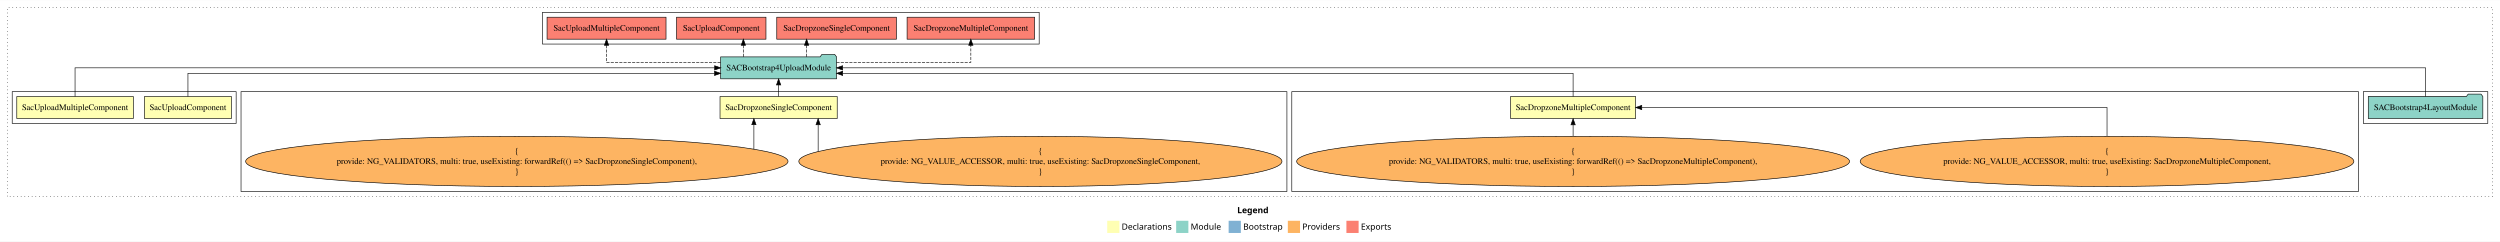
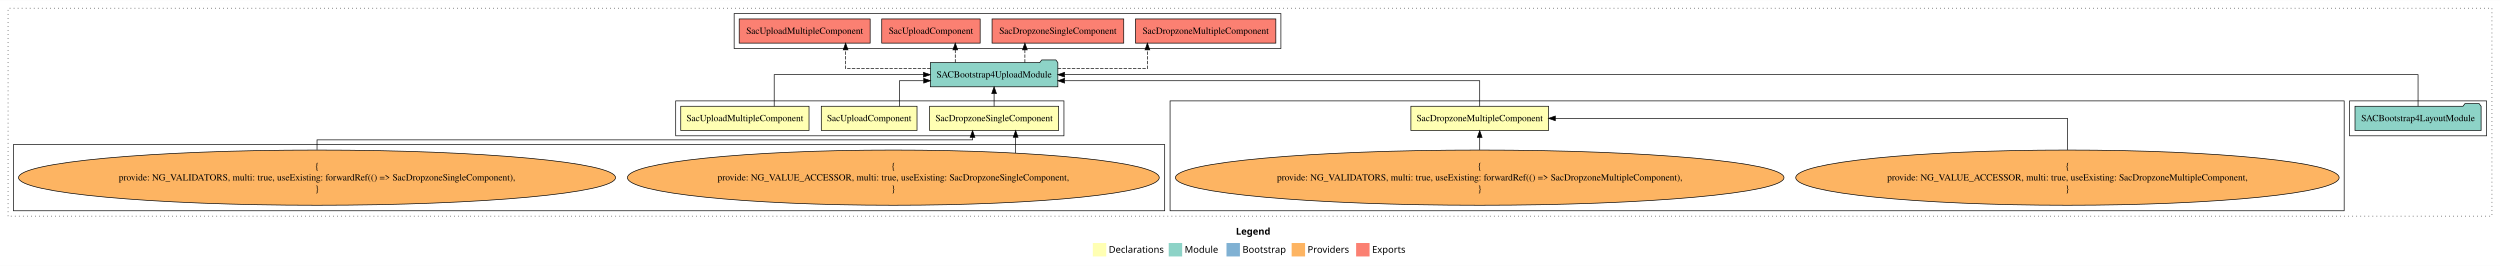
- <svg xmlns="http://www.w3.org/2000/svg" width="4097pt" height="396pt" viewBox="0.00 0.00 4097.00 395.59">
+ <svg xmlns="http://www.w3.org/2000/svg" width="3722pt" height="396pt" viewBox="0.00 0.00 3722.00 395.59">
  <g id="graph0" class="graph" transform="scale(1 1) rotate(0) translate(4 391.59)">
-     <polygon fill="white" stroke="transparent" points="-4,4 -4,-391.59 4093,-391.59 4093,4 -4,4" />
-     <text text-anchor="start" x="2023.51" y="-42.4" font-family="Times-12" font-weight="bold" font-size="14.00">Legend</text>
-     <polygon fill="#ffffb3" stroke="transparent" points="1810.5,-10 1810.5,-30 1830.5,-30 1830.5,-10 1810.5,-10" />
-     <text text-anchor="start" x="1834.13" y="-15.4" font-family="Times-12" font-size="14.00">  Declarations</text>
-     <polygon fill="#8dd3c7" stroke="transparent" points="1923.5,-10 1923.5,-30 1943.5,-30 1943.5,-10 1923.5,-10" />
-     <text text-anchor="start" x="1947.23" y="-15.4" font-family="Times-12" font-size="14.00">  Module</text>
-     <polygon fill="#80b1d3" stroke="transparent" points="2009.5,-10 2009.5,-30 2029.5,-30 2029.5,-10 2009.5,-10" />
-     <text text-anchor="start" x="2033.28" y="-15.4" font-family="Times-12" font-size="14.00">  Bootstrap</text>
-     <polygon fill="#fdb462" stroke="transparent" points="2106.5,-10 2106.5,-30 2126.5,-30 2126.5,-10 2106.5,-10" />
-     <text text-anchor="start" x="2130.17" y="-15.4" font-family="Times-12" font-size="14.00">  Providers</text>
-     <polygon fill="#fb8072" stroke="transparent" points="2202.5,-10 2202.5,-30 2222.5,-30 2222.5,-10 2202.5,-10" />
-     <text text-anchor="start" x="2226.23" y="-15.4" font-family="Times-12" font-size="14.00">  Exports</text>
+     <polygon fill="white" stroke="transparent" points="-4,4 -4,-391.59 3718,-391.59 3718,4 -4,4" />
+     <text text-anchor="start" x="1836.01" y="-42.4" font-family="Times-12" font-weight="bold" font-size="14.00">Legend</text>
+     <polygon fill="#ffffb3" stroke="transparent" points="1623,-10 1623,-30 1643,-30 1643,-10 1623,-10" />
+     <text text-anchor="start" x="1646.63" y="-15.4" font-family="Times-12" font-size="14.00">  Declarations</text>
+     <polygon fill="#8dd3c7" stroke="transparent" points="1736,-10 1736,-30 1756,-30 1756,-10 1736,-10" />
+     <text text-anchor="start" x="1759.73" y="-15.4" font-family="Times-12" font-size="14.00">  Module</text>
+     <polygon fill="#80b1d3" stroke="transparent" points="1822,-10 1822,-30 1842,-30 1842,-10 1822,-10" />
+     <text text-anchor="start" x="1845.78" y="-15.4" font-family="Times-12" font-size="14.00">  Bootstrap</text>
+     <polygon fill="#fdb462" stroke="transparent" points="1919,-10 1919,-30 1939,-30 1939,-10 1919,-10" />
+     <text text-anchor="start" x="1942.67" y="-15.4" font-family="Times-12" font-size="14.00">  Providers</text>
+     <polygon fill="#fb8072" stroke="transparent" points="2015,-10 2015,-30 2035,-30 2035,-10 2015,-10" />
+     <text text-anchor="start" x="2038.73" y="-15.4" font-family="Times-12" font-size="14.00">  Exports</text>
    <g id="clust1" class="cluster">
-       <polygon fill="none" stroke="black" stroke-dasharray="1,5" points="8,-70 8,-379.59 4081,-379.59 4081,-70 8,-70" />
+       <polygon fill="none" stroke="black" stroke-dasharray="1,5" points="8,-70 8,-379.59 3706,-379.59 3706,-70 8,-70" />
    </g>
    <g id="clust7" class="cluster">
-       <polygon fill="none" stroke="black" points="3869,-189.59 3869,-241.59 4073,-241.59 4073,-189.59 3869,-189.59" />
+       <polygon fill="none" stroke="black" points="3494,-189.59 3494,-241.59 3698,-241.59 3698,-189.59 3494,-189.59" />
    </g>
    <g id="clust3" class="cluster">
-       <polygon fill="none" stroke="black" points="2113,-78 2113,-241.59 3861,-241.59 3861,-78 2113,-78" />
+       <polygon fill="none" stroke="black" points="1738,-78 1738,-241.59 3486,-241.59 3486,-78 1738,-78" />
+     </g>
+     <g id="clust2" class="cluster">
+       <polygon fill="none" stroke="black" points="1002,-189.59 1002,-241.59 1580,-241.59 1580,-189.59 1002,-189.59" />
+     </g>
+     <g id="clust4" class="cluster">
+       <polygon fill="none" stroke="black" points="16,-78 16,-176.59 1730,-176.59 1730,-78 16,-78" />
    </g>
    <g id="clust8" class="cluster">
-       <polygon fill="none" stroke="black" points="885,-319.59 885,-371.59 1699,-371.59 1699,-319.59 885,-319.59" />
-     </g>
-     <g id="clust4" class="cluster">
-       <polygon fill="none" stroke="black" points="391,-78 391,-241.59 2105,-241.59 2105,-78 391,-78" />
-     </g>
-     <g id="clust2" class="cluster">
-       <polygon fill="none" stroke="black" points="16,-189.59 16,-241.59 383,-241.59 383,-189.59 16,-189.59" />
+       <polygon fill="none" stroke="black" points="1089,-319.59 1089,-371.59 1903,-371.59 1903,-319.59 1089,-319.59" />
    </g>
    <g id="node1" class="node">
-       <polygon fill="#ffffb3" stroke="black" points="2676.46,-233.59 2471.54,-233.59 2471.54,-197.59 2676.46,-197.59 2676.46,-233.59" />
-       <text text-anchor="middle" x="2574" y="-211.39" font-family="Times,serif" font-size="14.00">SacDropzoneMultipleComponent</text>
+       <polygon fill="#ffffb3" stroke="black" points="2301.46,-233.59 2096.54,-233.59 2096.54,-197.59 2301.46,-197.59 2301.46,-233.59" />
+       <text text-anchor="middle" x="2199" y="-211.39" font-family="Times,serif" font-size="14.00">SacDropzoneMultipleComponent</text>
    </g>
    <g id="node5" class="node">
-       <polygon fill="#8dd3c7" stroke="black" points="1366.93,-298.59 1363.93,-302.59 1342.93,-302.59 1339.93,-298.59 1177.07,-298.59 1177.07,-262.59 1366.93,-262.59 1366.93,-298.59" />
-       <text text-anchor="middle" x="1272" y="-276.39" font-family="Times,serif" font-size="14.00">SACBootstrap4UploadModule</text>
+       <polygon fill="#8dd3c7" stroke="black" points="1570.93,-298.59 1567.93,-302.59 1546.93,-302.59 1543.93,-298.59 1381.07,-298.59 1381.07,-262.59 1570.93,-262.59 1570.93,-298.59" />
+       <text text-anchor="middle" x="1476" y="-276.39" font-family="Times,serif" font-size="14.00">SACBootstrap4UploadModule</text>
    </g>
    <g id="edge1" class="edge">
-       <path fill="none" stroke="black" d="M2574,-233.62C2574,-249.99 2574,-271.59 2574,-271.59 2574,-271.59 1376.95,-271.59 1376.95,-271.59" />
-       <polygon fill="black" stroke="black" points="1376.95,-268.09 1366.95,-271.59 1376.95,-275.09 1376.95,-268.09" />
+       <path fill="none" stroke="black" d="M2199,-233.62C2199,-249.99 2199,-271.59 2199,-271.59 2199,-271.59 1580.89,-271.59 1580.89,-271.59" />
+       <polygon fill="black" stroke="black" points="1580.89,-268.09 1570.89,-271.59 1580.89,-275.09 1580.89,-268.09" />
    </g>
    <g id="node2" class="node">
-       <polygon fill="#ffffb3" stroke="black" points="1368.02,-233.59 1175.98,-233.59 1175.98,-197.59 1368.02,-197.59 1368.02,-233.59" />
-       <text text-anchor="middle" x="1272" y="-211.39" font-family="Times,serif" font-size="14.00">SacDropzoneSingleComponent</text>
+       <polygon fill="#ffffb3" stroke="black" points="1572.02,-233.59 1379.98,-233.59 1379.98,-197.59 1572.02,-197.59 1572.02,-233.59" />
+       <text text-anchor="middle" x="1476" y="-211.39" font-family="Times,serif" font-size="14.00">SacDropzoneSingleComponent</text>
    </g>
    <g id="edge4" class="edge">
-       <path fill="none" stroke="black" d="M1272,-233.7C1272,-233.7 1272,-252.58 1272,-252.58" />
-       <polygon fill="black" stroke="black" points="1268.5,-252.58 1272,-262.58 1275.5,-252.58 1268.5,-252.58" />
+       <path fill="none" stroke="black" d="M1476,-233.7C1476,-233.7 1476,-252.58 1476,-252.58" />
+       <polygon fill="black" stroke="black" points="1472.5,-252.58 1476,-262.58 1479.5,-252.58 1472.5,-252.58" />
    </g>
    <g id="node3" class="node">
-       <polygon fill="#ffffb3" stroke="black" points="375.26,-233.59 232.74,-233.59 232.74,-197.59 375.26,-197.59 375.26,-233.59" />
-       <text text-anchor="middle" x="304" y="-211.39" font-family="Times,serif" font-size="14.00">SacUploadComponent</text>
+       <polygon fill="#ffffb3" stroke="black" points="1361.26,-233.59 1218.74,-233.59 1218.74,-197.59 1361.26,-197.59 1361.26,-233.59" />
+       <text text-anchor="middle" x="1290" y="-211.39" font-family="Times,serif" font-size="14.00">SacUploadComponent</text>
    </g>
    <g id="edge7" class="edge">
-       <path fill="none" stroke="black" d="M304,-233.62C304,-249.99 304,-271.59 304,-271.59 304,-271.59 1166.98,-271.59 1166.98,-271.59" />
-       <polygon fill="black" stroke="black" points="1166.98,-275.09 1176.98,-271.59 1166.98,-268.09 1166.98,-275.09" />
+       <path fill="none" stroke="black" d="M1335.12,-233.62C1335.12,-249.99 1335.12,-271.59 1335.12,-271.59 1335.12,-271.59 1371.25,-271.59 1371.25,-271.59" />
+       <polygon fill="black" stroke="black" points="1371.25,-275.09 1381.25,-271.59 1371.25,-268.09 1371.25,-275.09" />
    </g>
    <g id="node4" class="node">
-       <polygon fill="#ffffb3" stroke="black" points="214.48,-233.59 23.52,-233.59 23.52,-197.59 214.48,-197.59 214.48,-233.59" />
-       <text text-anchor="middle" x="119" y="-211.39" font-family="Times,serif" font-size="14.00">SacUploadMultipleComponent</text>
+       <polygon fill="#ffffb3" stroke="black" points="1200.48,-233.59 1009.52,-233.59 1009.52,-197.59 1200.48,-197.59 1200.48,-233.59" />
+       <text text-anchor="middle" x="1105" y="-211.39" font-family="Times,serif" font-size="14.00">SacUploadMultipleComponent</text>
    </g>
    <g id="edge8" class="edge">
-       <path fill="none" stroke="black" d="M119,-233.7C119,-252.93 119,-280.59 119,-280.59 119,-280.59 1167.16,-280.59 1167.16,-280.59" />
-       <polygon fill="black" stroke="black" points="1167.16,-284.09 1177.16,-280.59 1167.16,-277.09 1167.16,-284.09" />
+       <path fill="none" stroke="black" d="M1148.62,-233.7C1148.62,-252.93 1148.62,-280.59 1148.62,-280.59 1148.62,-280.59 1370.87,-280.59 1370.87,-280.59" />
+       <polygon fill="black" stroke="black" points="1370.87,-284.09 1380.87,-280.59 1370.87,-277.09 1370.87,-284.09" />
    </g>
    <g id="node11" class="node">
-       <polygon fill="#fb8072" stroke="black" points="1691.46,-363.59 1482.54,-363.59 1482.54,-327.59 1691.46,-327.59 1691.46,-363.59" />
-       <text text-anchor="middle" x="1587" y="-341.39" font-family="Times,serif" font-size="14.00">SacDropzoneMultipleComponent </text>
+       <polygon fill="#fb8072" stroke="black" points="1895.46,-363.59 1686.54,-363.59 1686.54,-327.59 1895.46,-327.59 1895.46,-363.59" />
+       <text text-anchor="middle" x="1791" y="-341.39" font-family="Times,serif" font-size="14.00">SacDropzoneMultipleComponent </text>
    </g>
    <g id="edge10" class="edge">
-       <path fill="none" stroke="black" stroke-dasharray="5,2" d="M1366.94,-289.59C1459.69,-289.59 1587,-289.59 1587,-289.59 1587,-289.59 1587,-317.56 1587,-317.56" />
-       <polygon fill="black" stroke="black" points="1583.5,-317.56 1587,-327.56 1590.5,-317.56 1583.5,-317.56" />
+       <path fill="none" stroke="black" stroke-dasharray="5,2" d="M1570.81,-289.59C1633.51,-289.59 1704.23,-289.59 1704.23,-289.59 1704.23,-289.59 1704.23,-317.56 1704.23,-317.56" />
+       <polygon fill="black" stroke="black" points="1700.73,-317.56 1704.23,-327.56 1707.73,-317.56 1700.73,-317.56" />
    </g>
    <g id="node12" class="node">
-       <polygon fill="#fb8072" stroke="black" points="1465.02,-363.59 1268.98,-363.59 1268.98,-327.59 1465.02,-327.59 1465.02,-363.59" />
-       <text text-anchor="middle" x="1367" y="-341.39" font-family="Times,serif" font-size="14.00">SacDropzoneSingleComponent </text>
+       <polygon fill="#fb8072" stroke="black" points="1669.02,-363.59 1472.98,-363.59 1472.98,-327.59 1669.02,-327.59 1669.02,-363.59" />
+       <text text-anchor="middle" x="1571" y="-341.39" font-family="Times,serif" font-size="14.00">SacDropzoneSingleComponent </text>
    </g>
    <g id="edge11" class="edge">
-       <path fill="none" stroke="black" stroke-dasharray="5,2" d="M1317.85,-298.7C1317.85,-298.7 1317.85,-317.58 1317.85,-317.58" />
-       <polygon fill="black" stroke="black" points="1314.35,-317.58 1317.85,-327.58 1321.35,-317.58 1314.35,-317.58" />
+       <path fill="none" stroke="black" stroke-dasharray="5,2" d="M1521.85,-298.7C1521.85,-298.7 1521.85,-317.58 1521.85,-317.58" />
+       <polygon fill="black" stroke="black" points="1518.35,-317.58 1521.85,-327.58 1525.35,-317.58 1518.35,-317.58" />
    </g>
    <g id="node13" class="node">
-       <polygon fill="#fb8072" stroke="black" points="1251.26,-363.59 1104.74,-363.59 1104.74,-327.59 1251.26,-327.59 1251.26,-363.59" />
-       <text text-anchor="middle" x="1178" y="-341.39" font-family="Times,serif" font-size="14.00">SacUploadComponent </text>
+       <polygon fill="#fb8072" stroke="black" points="1455.26,-363.59 1308.74,-363.59 1308.74,-327.59 1455.26,-327.59 1455.26,-363.59" />
+       <text text-anchor="middle" x="1382" y="-341.39" font-family="Times,serif" font-size="14.00">SacUploadComponent </text>
    </g>
    <g id="edge12" class="edge">
-       <path fill="none" stroke="black" stroke-dasharray="5,2" d="M1214.21,-298.7C1214.21,-298.7 1214.21,-317.58 1214.21,-317.58" />
-       <polygon fill="black" stroke="black" points="1210.71,-317.58 1214.21,-327.58 1217.71,-317.58 1210.71,-317.58" />
+       <path fill="none" stroke="black" stroke-dasharray="5,2" d="M1418.21,-298.7C1418.21,-298.7 1418.21,-317.58 1418.21,-317.58" />
+       <polygon fill="black" stroke="black" points="1414.71,-317.58 1418.21,-327.58 1421.71,-317.58 1414.71,-317.58" />
    </g>
    <g id="node14" class="node">
-       <polygon fill="#fb8072" stroke="black" points="1087.48,-363.59 892.52,-363.59 892.52,-327.59 1087.48,-327.59 1087.48,-363.59" />
-       <text text-anchor="middle" x="990" y="-341.39" font-family="Times,serif" font-size="14.00">SacUploadMultipleComponent </text>
+       <polygon fill="#fb8072" stroke="black" points="1291.48,-363.59 1096.52,-363.59 1096.52,-327.59 1291.48,-327.59 1291.48,-363.59" />
+       <text text-anchor="middle" x="1194" y="-341.39" font-family="Times,serif" font-size="14.00">SacUploadMultipleComponent </text>
    </g>
    <g id="edge13" class="edge">
-       <path fill="none" stroke="black" stroke-dasharray="5,2" d="M1176.92,-289.59C1095.05,-289.59 990,-289.59 990,-289.59 990,-289.59 990,-317.56 990,-317.56" />
-       <polygon fill="black" stroke="black" points="986.5,-317.56 990,-327.56 993.5,-317.56 986.5,-317.56" />
+       <path fill="none" stroke="black" stroke-dasharray="5,2" d="M1381.28,-289.59C1321.28,-289.59 1254.93,-289.59 1254.93,-289.59 1254.93,-289.59 1254.93,-317.56 1254.93,-317.56" />
+       <polygon fill="black" stroke="black" points="1251.43,-317.56 1254.93,-327.56 1258.43,-317.56 1251.43,-317.56" />
    </g>
    <g id="node6" class="node">
-       <ellipse fill="#fdb462" stroke="black" cx="3449" cy="-127.3" rx="404.48" ry="41.09" />
-       <text text-anchor="middle" x="3449" y="-139.9" font-family="Times,serif" font-size="14.00">{</text>
-       <text text-anchor="middle" x="3449" y="-123.1" font-family="Times,serif" font-size="14.00">    provide: NG_VALUE_ACCESSOR, multi: true, useExisting: SacDropzoneMultipleComponent,</text>
-       <text text-anchor="middle" x="3449" y="-106.3" font-family="Times,serif" font-size="14.00">}</text>
+       <ellipse fill="#fdb462" stroke="black" cx="3074" cy="-127.3" rx="404.48" ry="41.09" />
+       <text text-anchor="middle" x="3074" y="-139.9" font-family="Times,serif" font-size="14.00">{</text>
+       <text text-anchor="middle" x="3074" y="-123.1" font-family="Times,serif" font-size="14.00">    provide: NG_VALUE_ACCESSOR, multi: true, useExisting: SacDropzoneMultipleComponent,</text>
+       <text text-anchor="middle" x="3074" y="-106.3" font-family="Times,serif" font-size="14.00">}</text>
    </g>
    <g id="edge2" class="edge">
-       <path fill="none" stroke="black" d="M3449,-168.6C3449,-191.58 3449,-215.59 3449,-215.59 3449,-215.59 2686.52,-215.59 2686.52,-215.59" />
-       <polygon fill="black" stroke="black" points="2686.52,-212.09 2676.52,-215.59 2686.52,-219.09 2686.52,-212.09" />
+       <path fill="none" stroke="black" d="M3074,-168.6C3074,-191.58 3074,-215.59 3074,-215.59 3074,-215.59 2311.52,-215.59 2311.52,-215.59" />
+       <polygon fill="black" stroke="black" points="2311.52,-212.09 2301.52,-215.59 2311.52,-219.09 2311.52,-212.09" />
    </g>
    <g id="node7" class="node">
-       <ellipse fill="#fdb462" stroke="black" cx="2574" cy="-127.3" rx="452.99" ry="41.09" />
-       <text text-anchor="middle" x="2574" y="-139.9" font-family="Times,serif" font-size="14.00">{</text>
-       <text text-anchor="middle" x="2574" y="-123.1" font-family="Times,serif" font-size="14.00">    provide: NG_VALIDATORS, multi: true, useExisting: forwardRef(() =&gt; SacDropzoneMultipleComponent),</text>
-       <text text-anchor="middle" x="2574" y="-106.3" font-family="Times,serif" font-size="14.00">}</text>
+       <ellipse fill="#fdb462" stroke="black" cx="2199" cy="-127.3" rx="452.99" ry="41.09" />
+       <text text-anchor="middle" x="2199" y="-139.9" font-family="Times,serif" font-size="14.00">{</text>
+       <text text-anchor="middle" x="2199" y="-123.1" font-family="Times,serif" font-size="14.00">    provide: NG_VALIDATORS, multi: true, useExisting: forwardRef(() =&gt; SacDropzoneMultipleComponent),</text>
+       <text text-anchor="middle" x="2199" y="-106.3" font-family="Times,serif" font-size="14.00">}</text>
    </g>
    <g id="edge3" class="edge">
-       <path fill="none" stroke="black" d="M2574,-168.6C2574,-168.6 2574,-187.26 2574,-187.26" />
-       <polygon fill="black" stroke="black" points="2570.5,-187.26 2574,-197.26 2577.5,-187.26 2570.5,-187.26" />
+       <path fill="none" stroke="black" d="M2199,-168.6C2199,-168.6 2199,-187.26 2199,-187.26" />
+       <polygon fill="black" stroke="black" points="2195.5,-187.26 2199,-197.26 2202.5,-187.26 2195.5,-187.26" />
    </g>
    <g id="node8" class="node">
-       <ellipse fill="#fdb462" stroke="black" cx="1701" cy="-127.3" rx="395.88" ry="41.09" />
-       <text text-anchor="middle" x="1701" y="-139.9" font-family="Times,serif" font-size="14.00">{</text>
-       <text text-anchor="middle" x="1701" y="-123.1" font-family="Times,serif" font-size="14.00">    provide: NG_VALUE_ACCESSOR, multi: true, useExisting: SacDropzoneSingleComponent,</text>
-       <text text-anchor="middle" x="1701" y="-106.3" font-family="Times,serif" font-size="14.00">}</text>
+       <ellipse fill="#fdb462" stroke="black" cx="1326" cy="-127.3" rx="395.88" ry="41.09" />
+       <text text-anchor="middle" x="1326" y="-139.9" font-family="Times,serif" font-size="14.00">{</text>
+       <text text-anchor="middle" x="1326" y="-123.1" font-family="Times,serif" font-size="14.00">    provide: NG_VALUE_ACCESSOR, multi: true, useExisting: SacDropzoneSingleComponent,</text>
+       <text text-anchor="middle" x="1326" y="-106.3" font-family="Times,serif" font-size="14.00">}</text>
    </g>
    <g id="edge5" class="edge">
-       <path fill="none" stroke="black" d="M1336.78,-143.49C1336.78,-143.49 1336.78,-187.37 1336.78,-187.37" />
-       <polygon fill="black" stroke="black" points="1333.28,-187.37 1336.78,-197.37 1340.28,-187.37 1333.28,-187.37" />
+       <path fill="none" stroke="black" d="M1508.09,-163.97C1508.09,-163.97 1508.09,-187.47 1508.09,-187.47" />
+       <polygon fill="black" stroke="black" points="1504.59,-187.47 1508.09,-197.47 1511.59,-187.47 1504.59,-187.47" />
    </g>
    <g id="node9" class="node">
-       <ellipse fill="#fdb462" stroke="black" cx="843" cy="-127.3" rx="444.4" ry="41.09" />
-       <text text-anchor="middle" x="843" y="-139.9" font-family="Times,serif" font-size="14.00">{</text>
-       <text text-anchor="middle" x="843" y="-123.1" font-family="Times,serif" font-size="14.00">    provide: NG_VALIDATORS, multi: true, useExisting: forwardRef(() =&gt; SacDropzoneSingleComponent),</text>
-       <text text-anchor="middle" x="843" y="-106.3" font-family="Times,serif" font-size="14.00">}</text>
+       <ellipse fill="#fdb462" stroke="black" cx="468" cy="-127.3" rx="444.4" ry="41.09" />
+       <text text-anchor="middle" x="468" y="-139.9" font-family="Times,serif" font-size="14.00">{</text>
+       <text text-anchor="middle" x="468" y="-123.1" font-family="Times,serif" font-size="14.00">    provide: NG_VALIDATORS, multi: true, useExisting: forwardRef(() =&gt; SacDropzoneSingleComponent),</text>
+       <text text-anchor="middle" x="468" y="-106.3" font-family="Times,serif" font-size="14.00">}</text>
    </g>
    <g id="edge6" class="edge">
-       <path fill="none" stroke="black" d="M1231.47,-147.33C1231.47,-147.33 1231.47,-187.44 1231.47,-187.44" />
-       <polygon fill="black" stroke="black" points="1227.97,-187.44 1231.47,-197.44 1234.97,-187.44 1227.97,-187.44" />
+       <path fill="none" stroke="black" d="M468,-168.8C468,-177.24 468,-183.59 468,-183.59 468,-183.59 1443.91,-183.59 1443.91,-183.59 1443.91,-183.59 1443.91,-187.35 1443.91,-187.35" />
+       <polygon fill="black" stroke="black" points="1440.41,-187.35 1443.91,-197.35 1447.41,-187.35 1440.41,-187.35" />
    </g>
    <g id="node10" class="node">
-       <polygon fill="#8dd3c7" stroke="black" points="4064.87,-233.59 4061.87,-237.59 4040.87,-237.59 4037.87,-233.59 3877.13,-233.59 3877.13,-197.59 4064.87,-197.59 4064.87,-233.59" />
-       <text text-anchor="middle" x="3971" y="-211.39" font-family="Times,serif" font-size="14.00">SACBootstrap4LayoutModule</text>
+       <polygon fill="#8dd3c7" stroke="black" points="3689.87,-233.59 3686.87,-237.59 3665.87,-237.59 3662.87,-233.59 3502.13,-233.59 3502.13,-197.59 3689.87,-197.59 3689.87,-233.59" />
+       <text text-anchor="middle" x="3596" y="-211.39" font-family="Times,serif" font-size="14.00">SACBootstrap4LayoutModule</text>
    </g>
    <g id="edge9" class="edge">
-       <path fill="none" stroke="black" d="M3971,-233.7C3971,-252.93 3971,-280.59 3971,-280.59 3971,-280.59 1376.87,-280.59 1376.87,-280.59" />
-       <polygon fill="black" stroke="black" points="1376.87,-277.09 1366.87,-280.59 1376.87,-284.09 1376.87,-277.09" />
+       <path fill="none" stroke="black" d="M3596,-233.7C3596,-252.93 3596,-280.59 3596,-280.59 3596,-280.59 1580.86,-280.59 1580.86,-280.59" />
+       <polygon fill="black" stroke="black" points="1580.86,-277.09 1570.86,-280.59 1580.86,-284.09 1580.86,-277.09" />
    </g>
  </g>
</svg>
